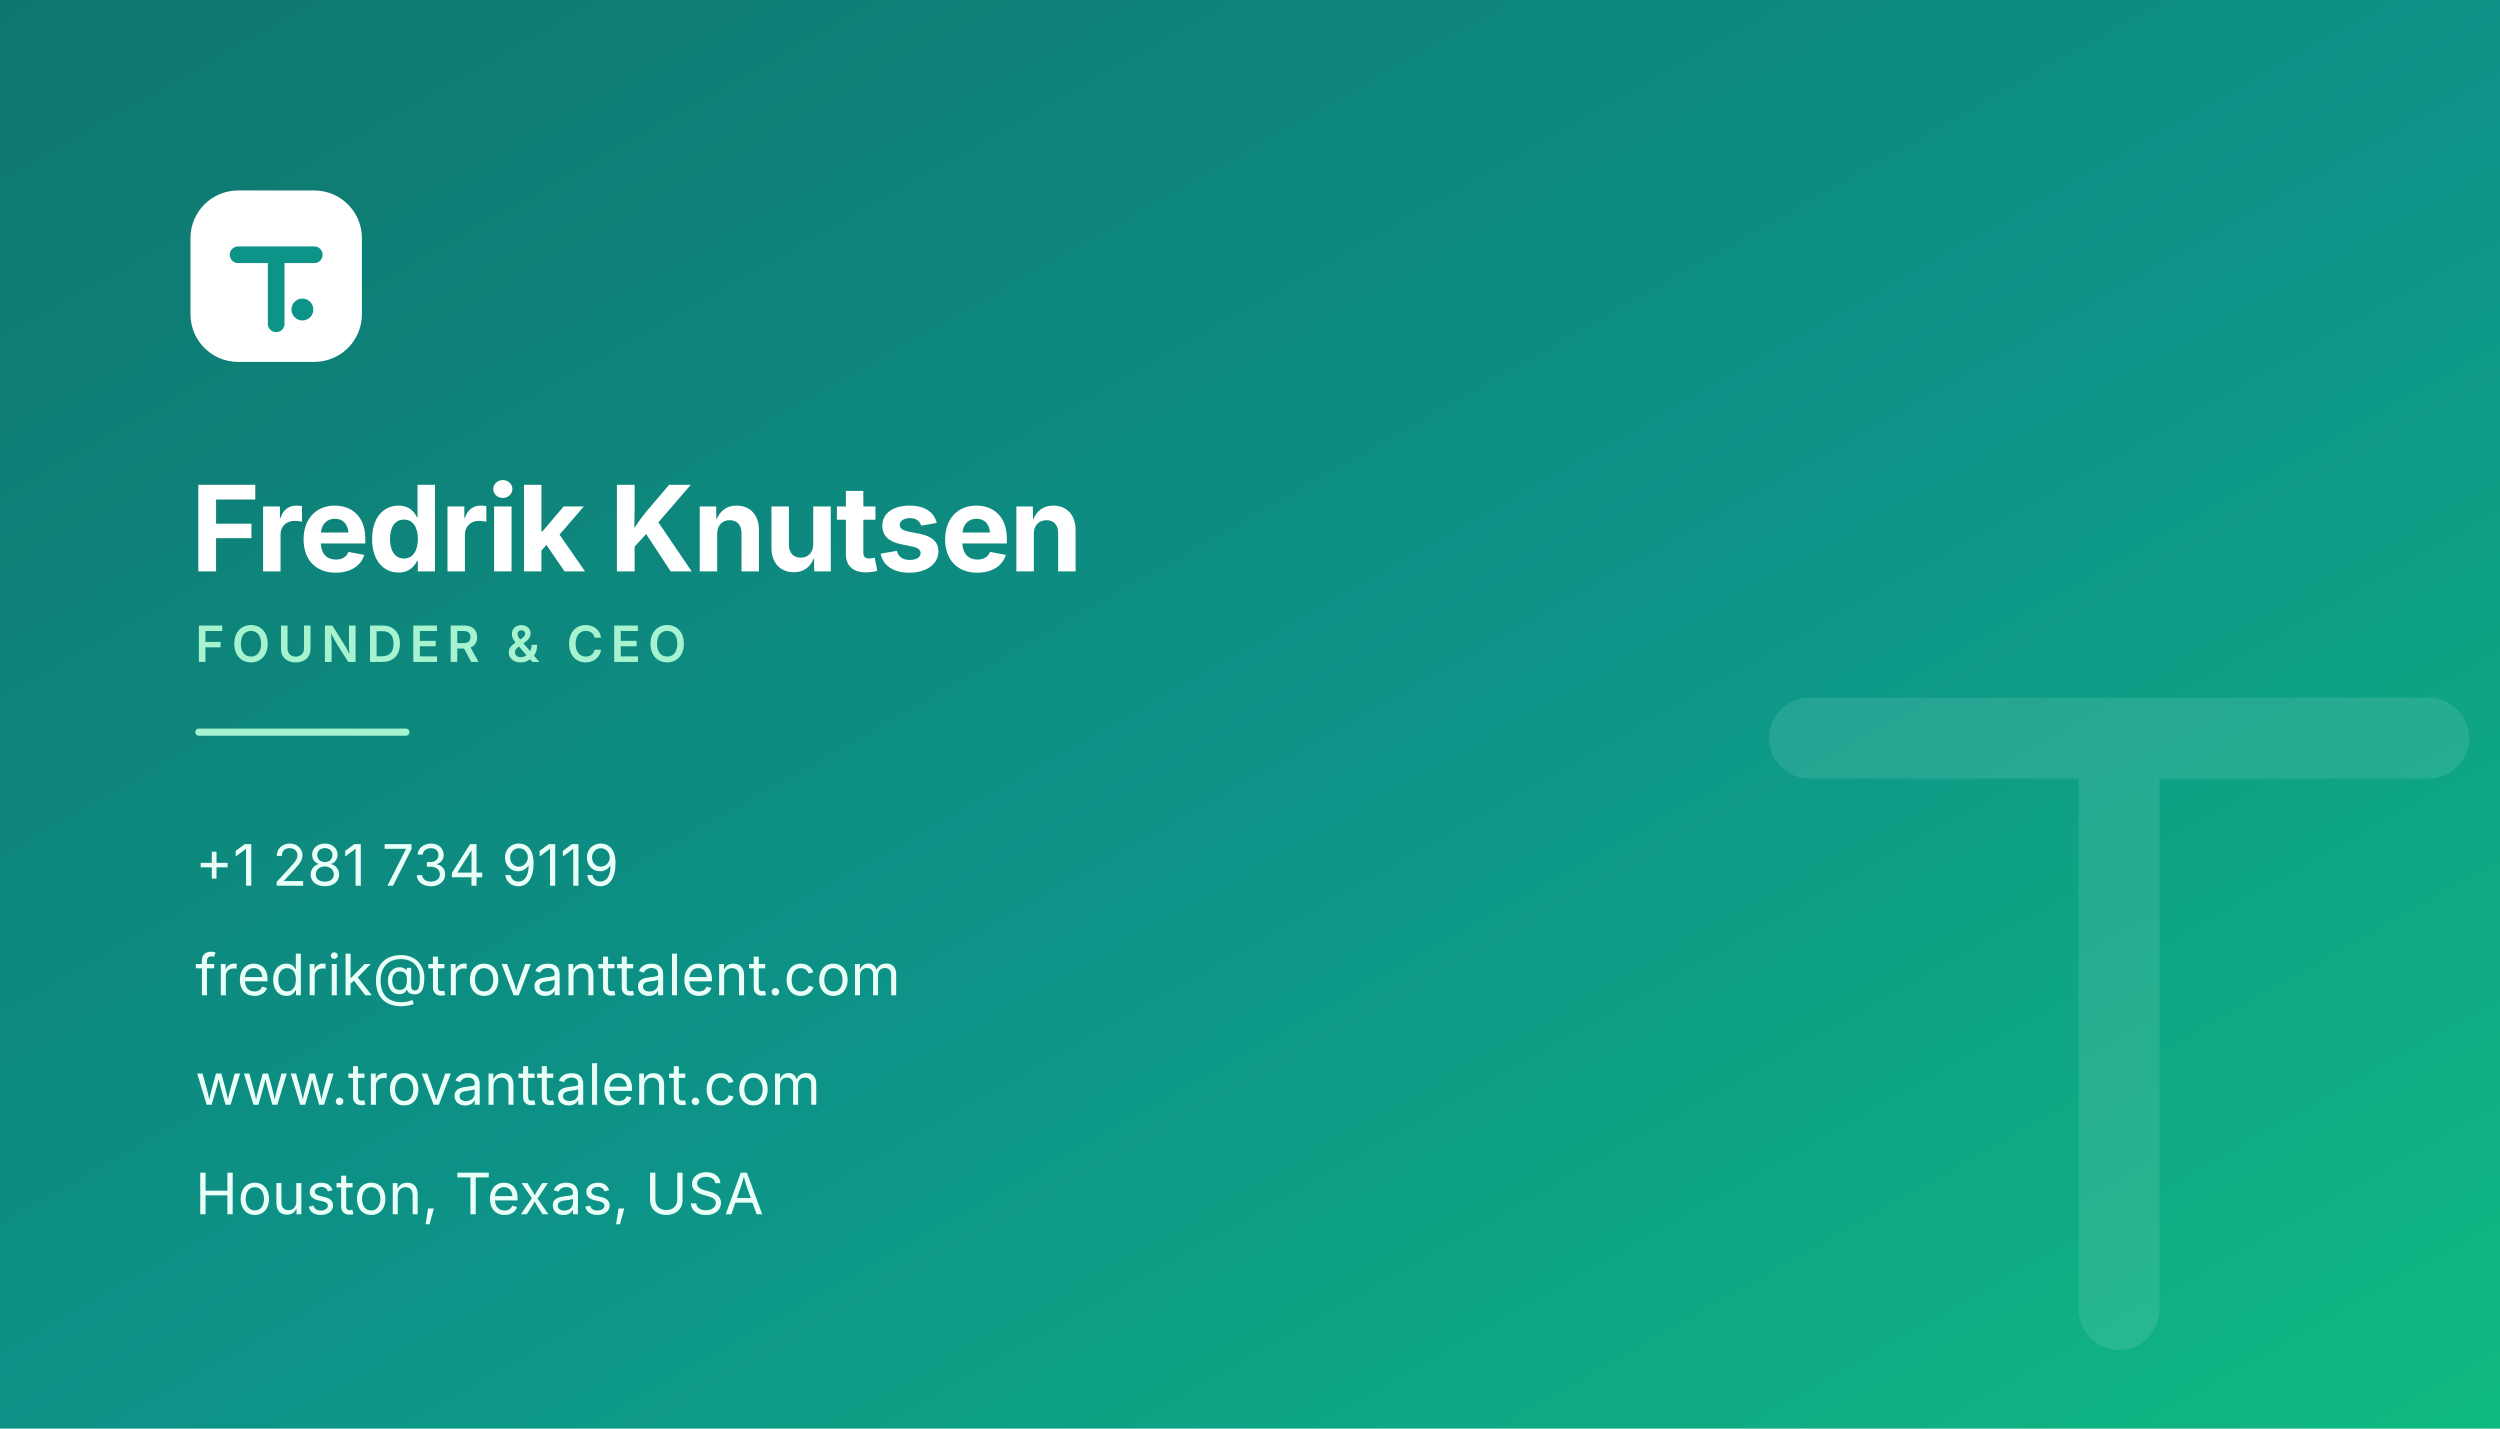
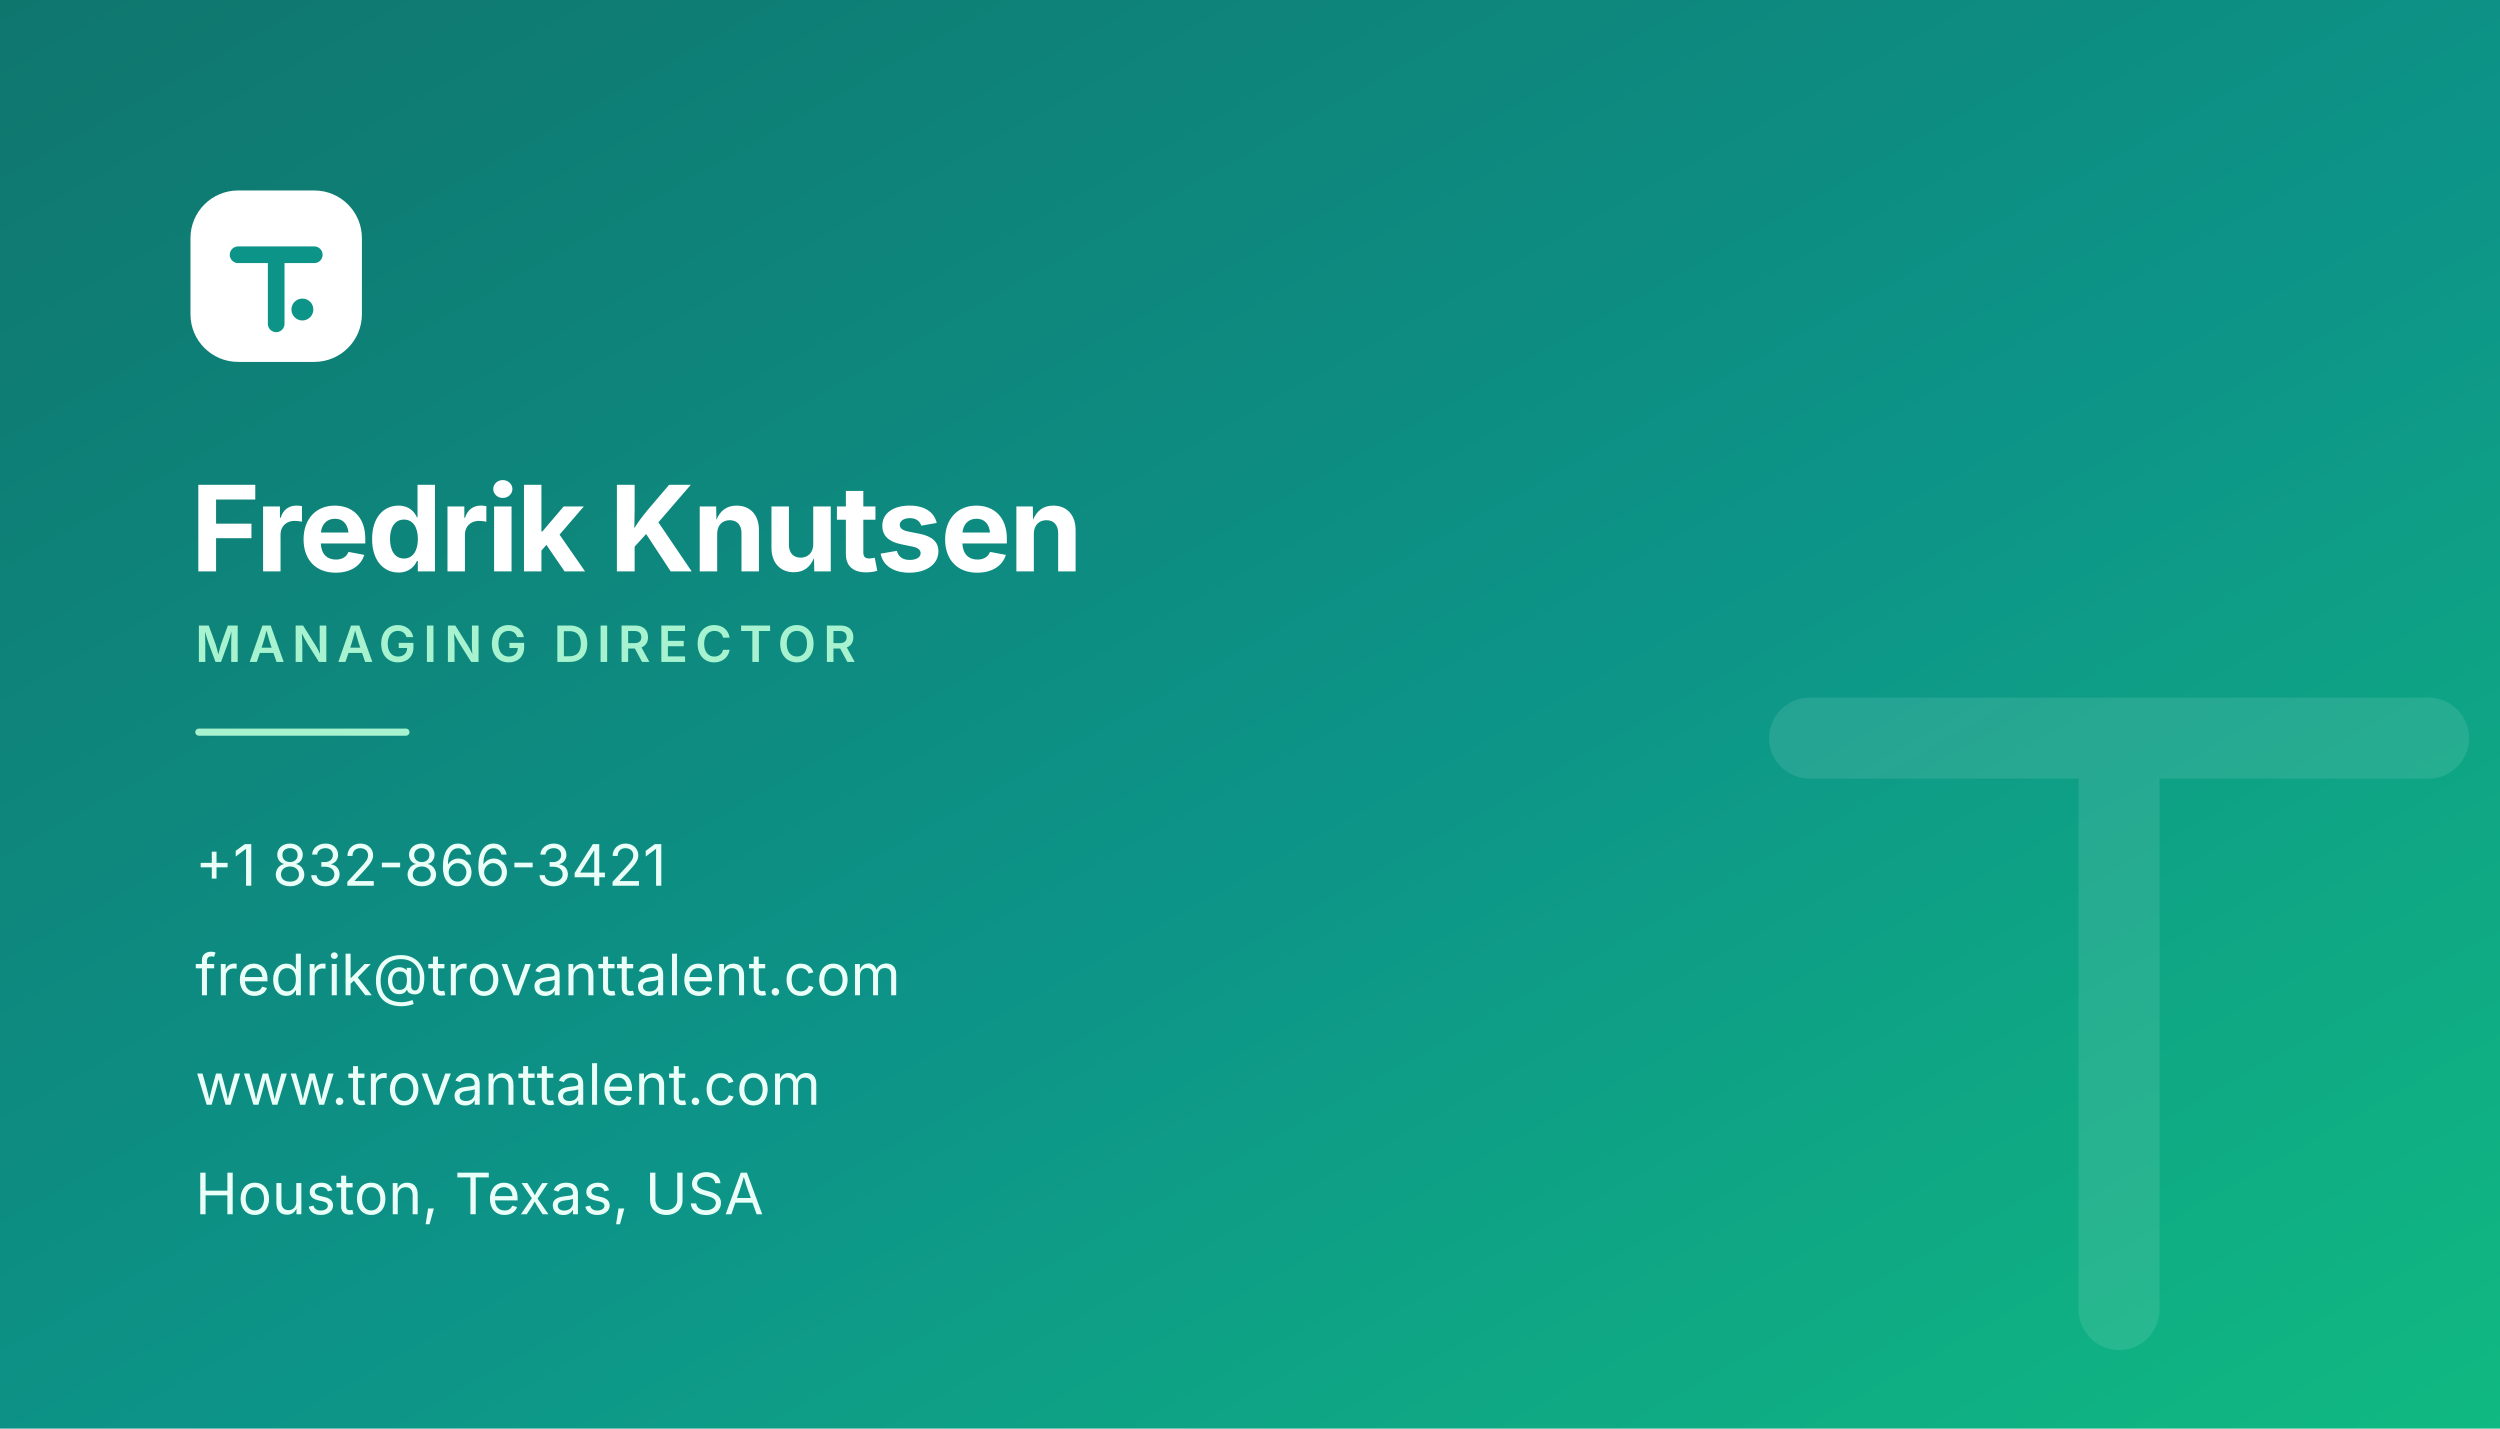
<svg xmlns="http://www.w3.org/2000/svg" viewBox="0 0 1050 600" role="img" aria-label="Trovant Talent business card back">
  <defs>
    <linearGradient id="bg" x1="0" y1="0" x2="1" y2="1">
      <stop offset="0" stop-color="#0f766e" />
      <stop offset="0.55" stop-color="#0d9488" />
      <stop offset="1" stop-color="#10b981" />
    </linearGradient>
  </defs>
  <rect width="1050" height="600" fill="url(#bg)" />
  <g opacity="0.10" transform="translate(720 250)">
    <path d="M40 60 H300 M170 60 V300" stroke="#ffffff" stroke-width="34" stroke-linecap="round" />
  </g>
  <g transform="translate(80 80)">
    <rect width="72" height="72" rx="20" fill="#ffffff" />
    <path d="M20 27 H52 M36 27 V56" stroke="#0d9488" stroke-width="7" stroke-linecap="round" />
    <circle cx="47" cy="50" r="4.6" fill="#0d9488" />
  </g>
  <text x="80" y="240" font-family="'Inter Tight','Inter','Helvetica Neue',Arial,sans-serif" font-size="50" font-weight="700" letter-spacing="-1" fill="#ffffff">Fredrik Knutsen</text>
-   <text x="82" y="278" font-family="'Inter','Helvetica Neue',Arial,sans-serif" font-size="21" font-weight="600" letter-spacing="3" fill="#a7f3d0">FOUNDER &amp; CEO</text>
+   <text x="82" y="278" font-family="'Inter','Helvetica Neue',Arial,sans-serif" font-size="21" font-weight="600" letter-spacing="3" fill="#a7f3d0">MANAGING DIRECTOR</text>
  <rect x="82" y="306" width="90" height="3" rx="1.5" fill="#a7f3d0" />
  <g font-family="'Inter','Helvetica Neue',Arial,sans-serif" font-size="24" fill="#eafff7">
-     <text x="82" y="372">+1 281 734 9119</text>
+     <text x="82" y="372">+1 832-866-3421</text>
    <text x="82" y="418">fredrik@trovanttalent.com</text>
    <text x="82" y="464">www.trovanttalent.com</text>
    <text x="82" y="510">Houston, Texas, USA</text>
  </g>
</svg>
